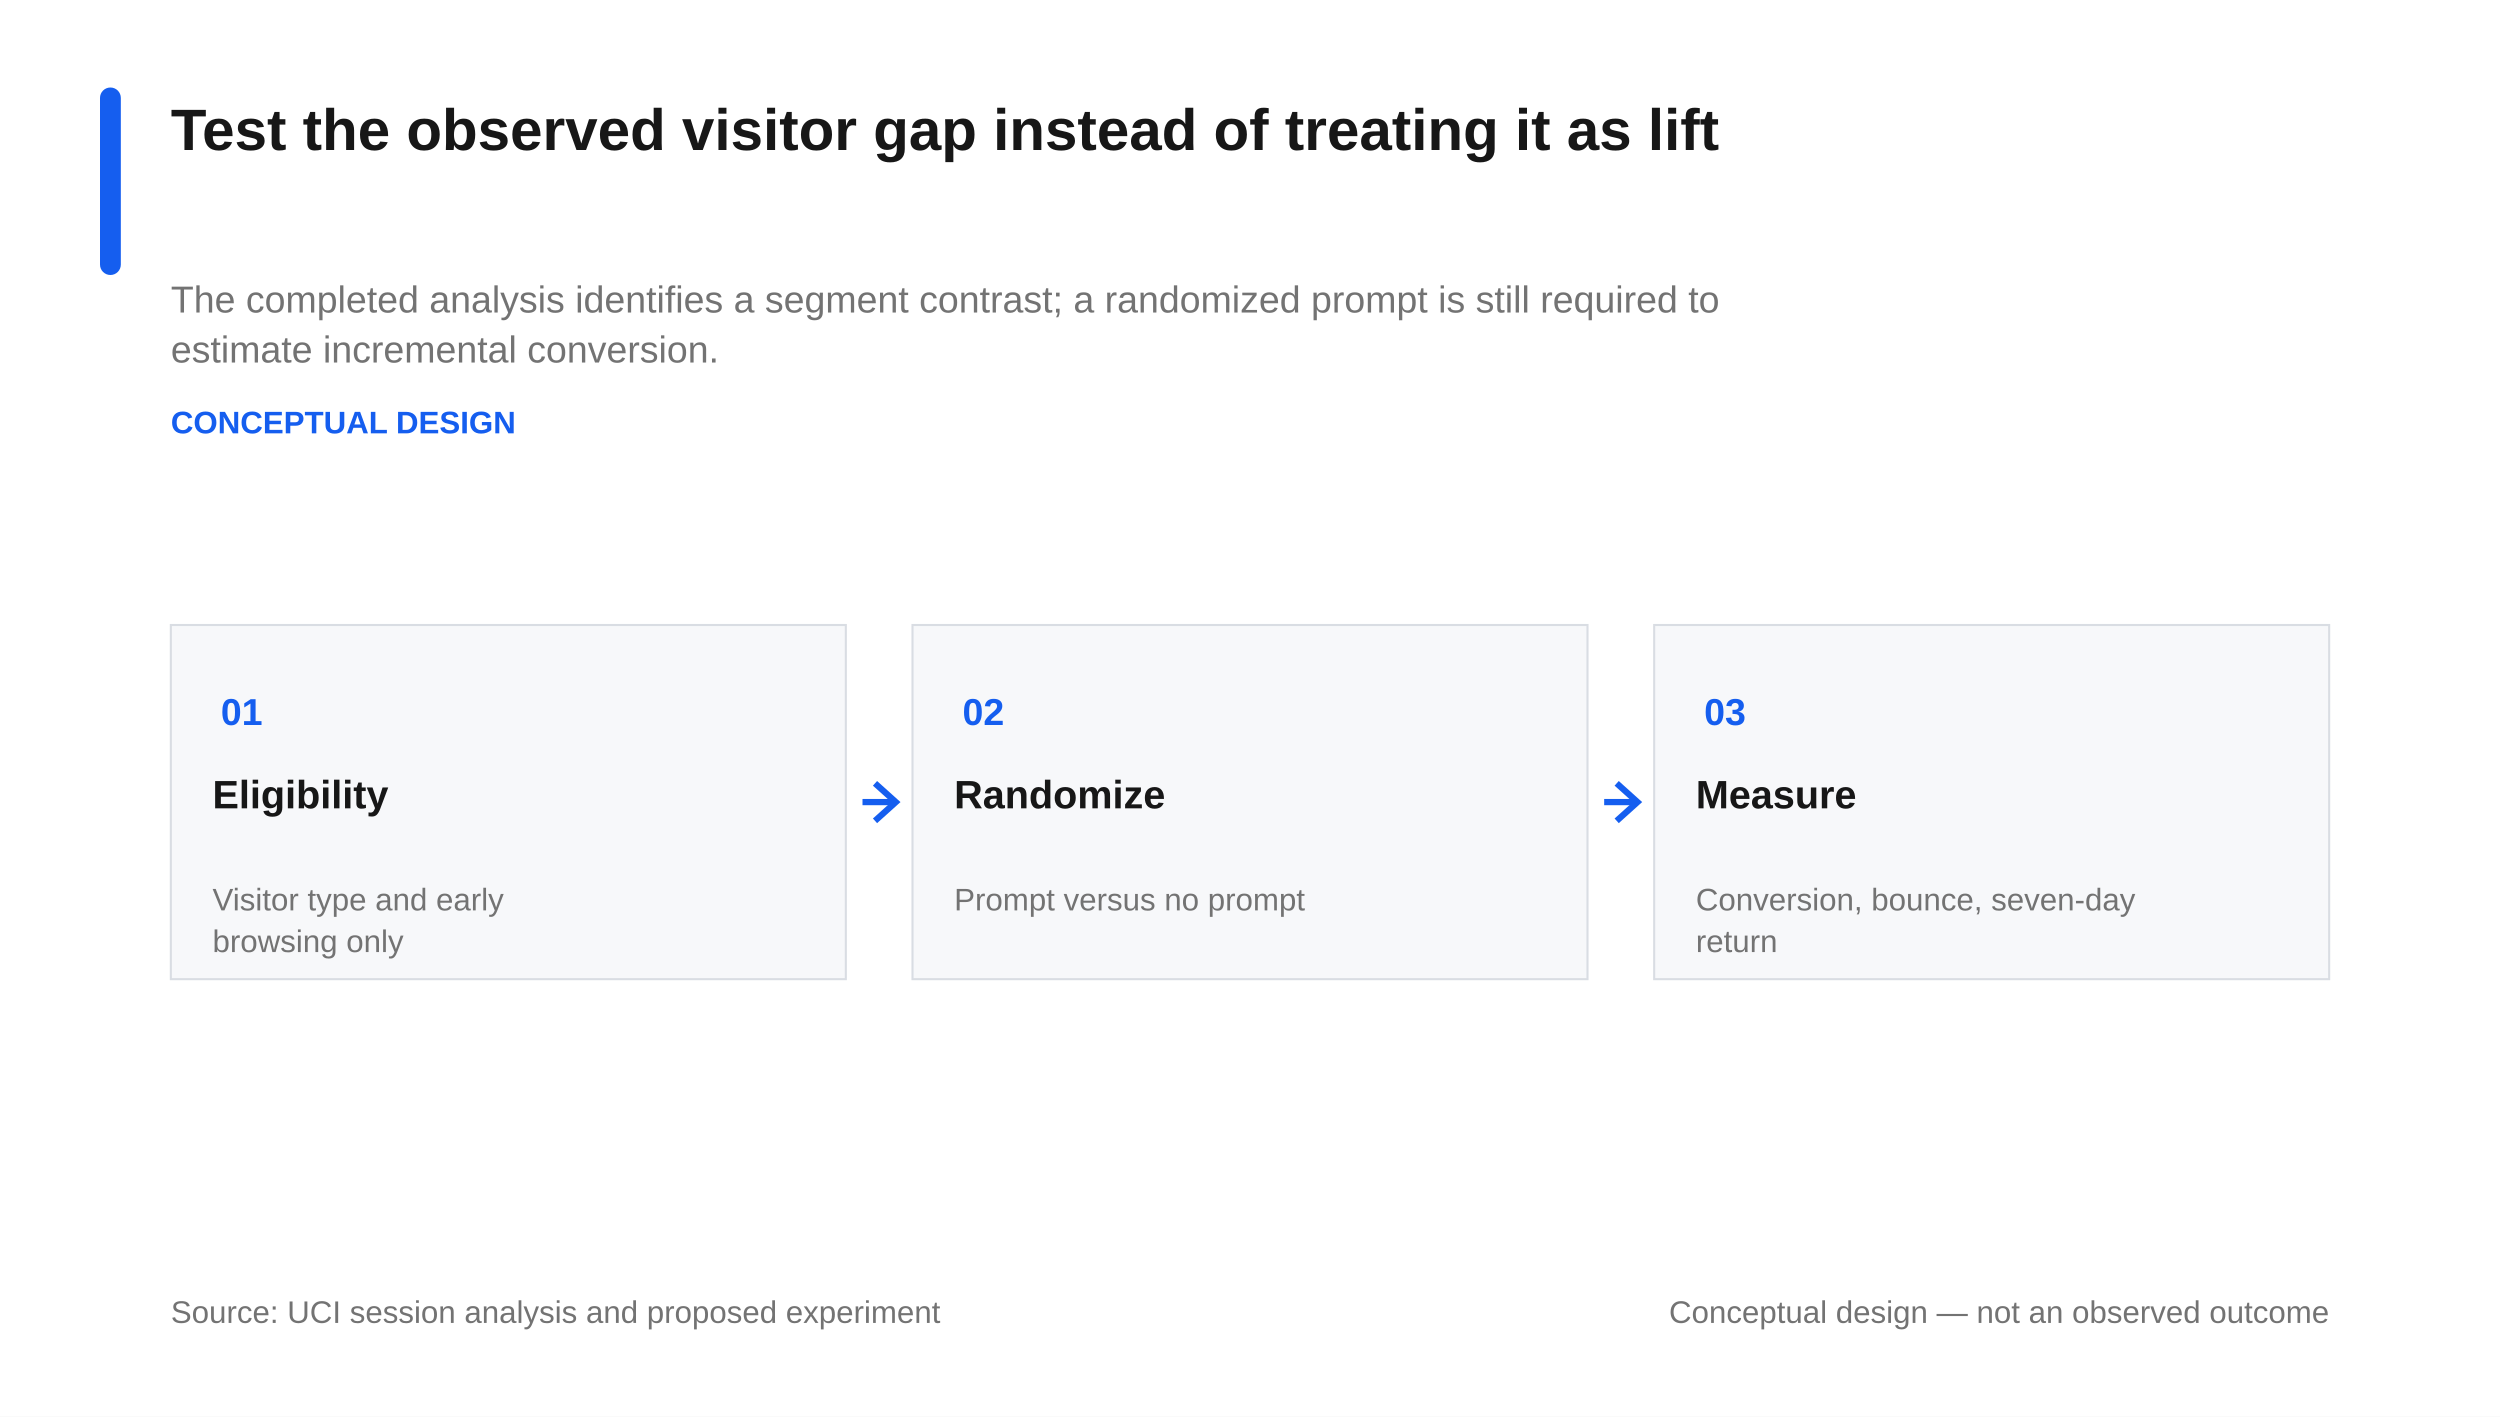
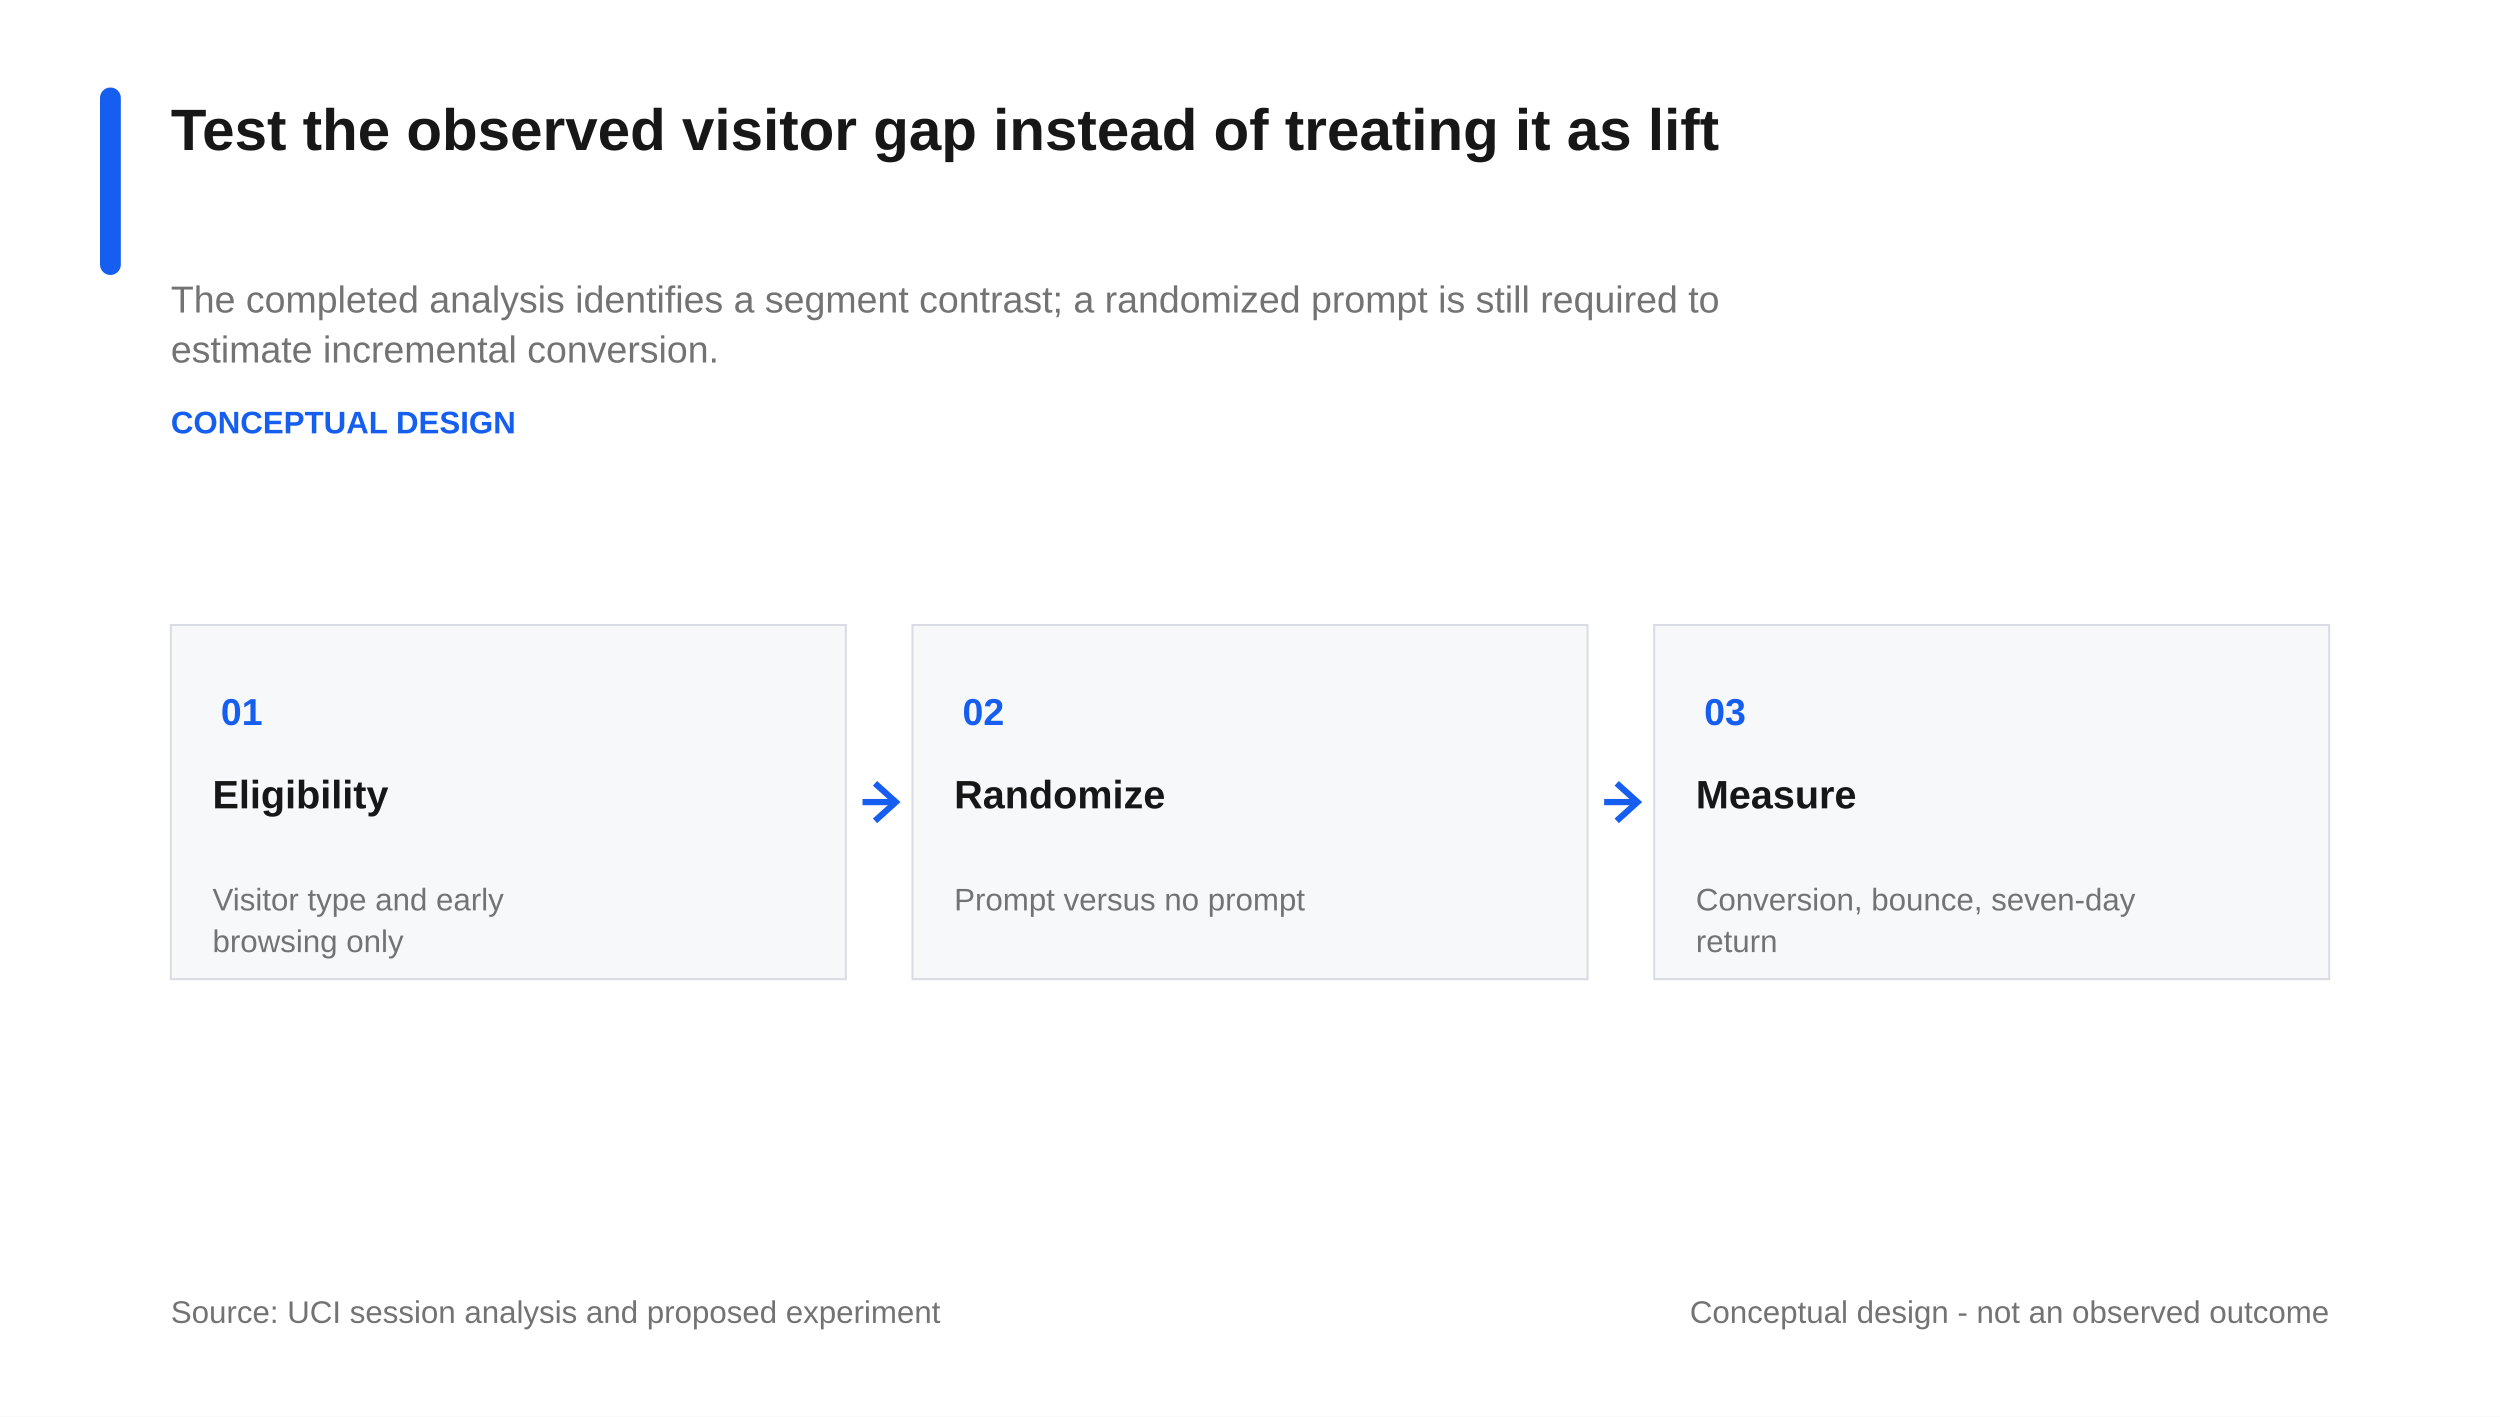
<svg xmlns="http://www.w3.org/2000/svg" width="1200" height="680" viewBox="0 0 1200 680" role="img" aria-labelledby="title desc">
  <rect width="1200" height="680" fill="#ffffff" />
  <rect x="48" y="42" width="10" height="90" rx="5" fill="#155eef" />
  <text x="82" y="72" fill="#171717" font-family="Arial, sans-serif" font-size="28px" font-weight="700" text-anchor="start">Test the observed visitor gap instead of treating it as lift</text>
  <text x="82" y="150" fill="#737373" font-family="Arial, sans-serif" font-size="18px" font-weight="400" text-anchor="start">The completed analysis identifies a segment contrast; a randomized prompt is still required to</text>
  <text x="82" y="174" fill="#737373" font-family="Arial, sans-serif" font-size="18px" font-weight="400" text-anchor="start">estimate incremental conversion.</text>
  <text x="82" y="208" fill="#155eef" font-family="Arial, sans-serif" font-size="15px" font-weight="700" text-anchor="start">CONCEPTUAL DESIGN</text>
  <rect x="82.0" y="300" width="324.0" height="170" fill="#f7f8fa" stroke="#d9dde3" />
  <text x="106.0" y="348" fill="#155eef" font-family="Arial, sans-serif" font-size="18px" font-weight="700" text-anchor="start">01</text>
  <text x="102.0" y="388" fill="#171717" font-family="Arial, sans-serif" font-size="19px" font-weight="700" text-anchor="start">Eligibility</text>
  <text x="102.0" y="437" fill="#737373" font-family="Arial, sans-serif" font-size="15px" font-weight="400" text-anchor="start">Visitor type and early</text>
  <text x="102.0" y="457" fill="#737373" font-family="Arial, sans-serif" font-size="15px" font-weight="400" text-anchor="start">browsing only</text>
  <line x1="414.0" y1="385" x2="430.0" y2="385" stroke="#155eef" stroke-width="3" />
  <path d="M 420.0 376 L 430.0 385 L 420.0 394" fill="none" stroke="#155eef" stroke-width="3" />
  <rect x="438.0" y="300" width="324.0" height="170" fill="#f7f8fa" stroke="#d9dde3" />
  <text x="462.0" y="348" fill="#155eef" font-family="Arial, sans-serif" font-size="18px" font-weight="700" text-anchor="start">02</text>
  <text x="458.0" y="388" fill="#171717" font-family="Arial, sans-serif" font-size="19px" font-weight="700" text-anchor="start">Randomize</text>
  <text x="458.0" y="437" fill="#737373" font-family="Arial, sans-serif" font-size="15px" font-weight="400" text-anchor="start">Prompt versus no prompt</text>
  <line x1="770.0" y1="385" x2="786.0" y2="385" stroke="#155eef" stroke-width="3" />
  <path d="M 776.0 376 L 786.0 385 L 776.0 394" fill="none" stroke="#155eef" stroke-width="3" />
  <rect x="794.0" y="300" width="324.0" height="170" fill="#f7f8fa" stroke="#d9dde3" />
  <text x="818.0" y="348" fill="#155eef" font-family="Arial, sans-serif" font-size="18px" font-weight="700" text-anchor="start">03</text>
  <text x="814.0" y="388" fill="#171717" font-family="Arial, sans-serif" font-size="19px" font-weight="700" text-anchor="start">Measure</text>
  <text x="814.0" y="437" fill="#737373" font-family="Arial, sans-serif" font-size="15px" font-weight="400" text-anchor="start">Conversion, bounce, seven-day</text>
  <text x="814.0" y="457" fill="#737373" font-family="Arial, sans-serif" font-size="15px" font-weight="400" text-anchor="start">return</text>
  <text x="82" y="635" fill="#737373" font-family="Arial, sans-serif" font-size="15px" font-weight="400" text-anchor="start">Source: UCI session analysis and proposed experiment</text>
-   <text x="1118" y="635" fill="#737373" font-family="Arial, sans-serif" font-size="15px" font-weight="400" text-anchor="end">Conceptual design — not an observed outcome</text>
+   <text x="1118" y="635" fill="#737373" font-family="Arial, sans-serif" font-size="15px" font-weight="400" text-anchor="end">Conceptual design - not an observed outcome</text>
</svg>
